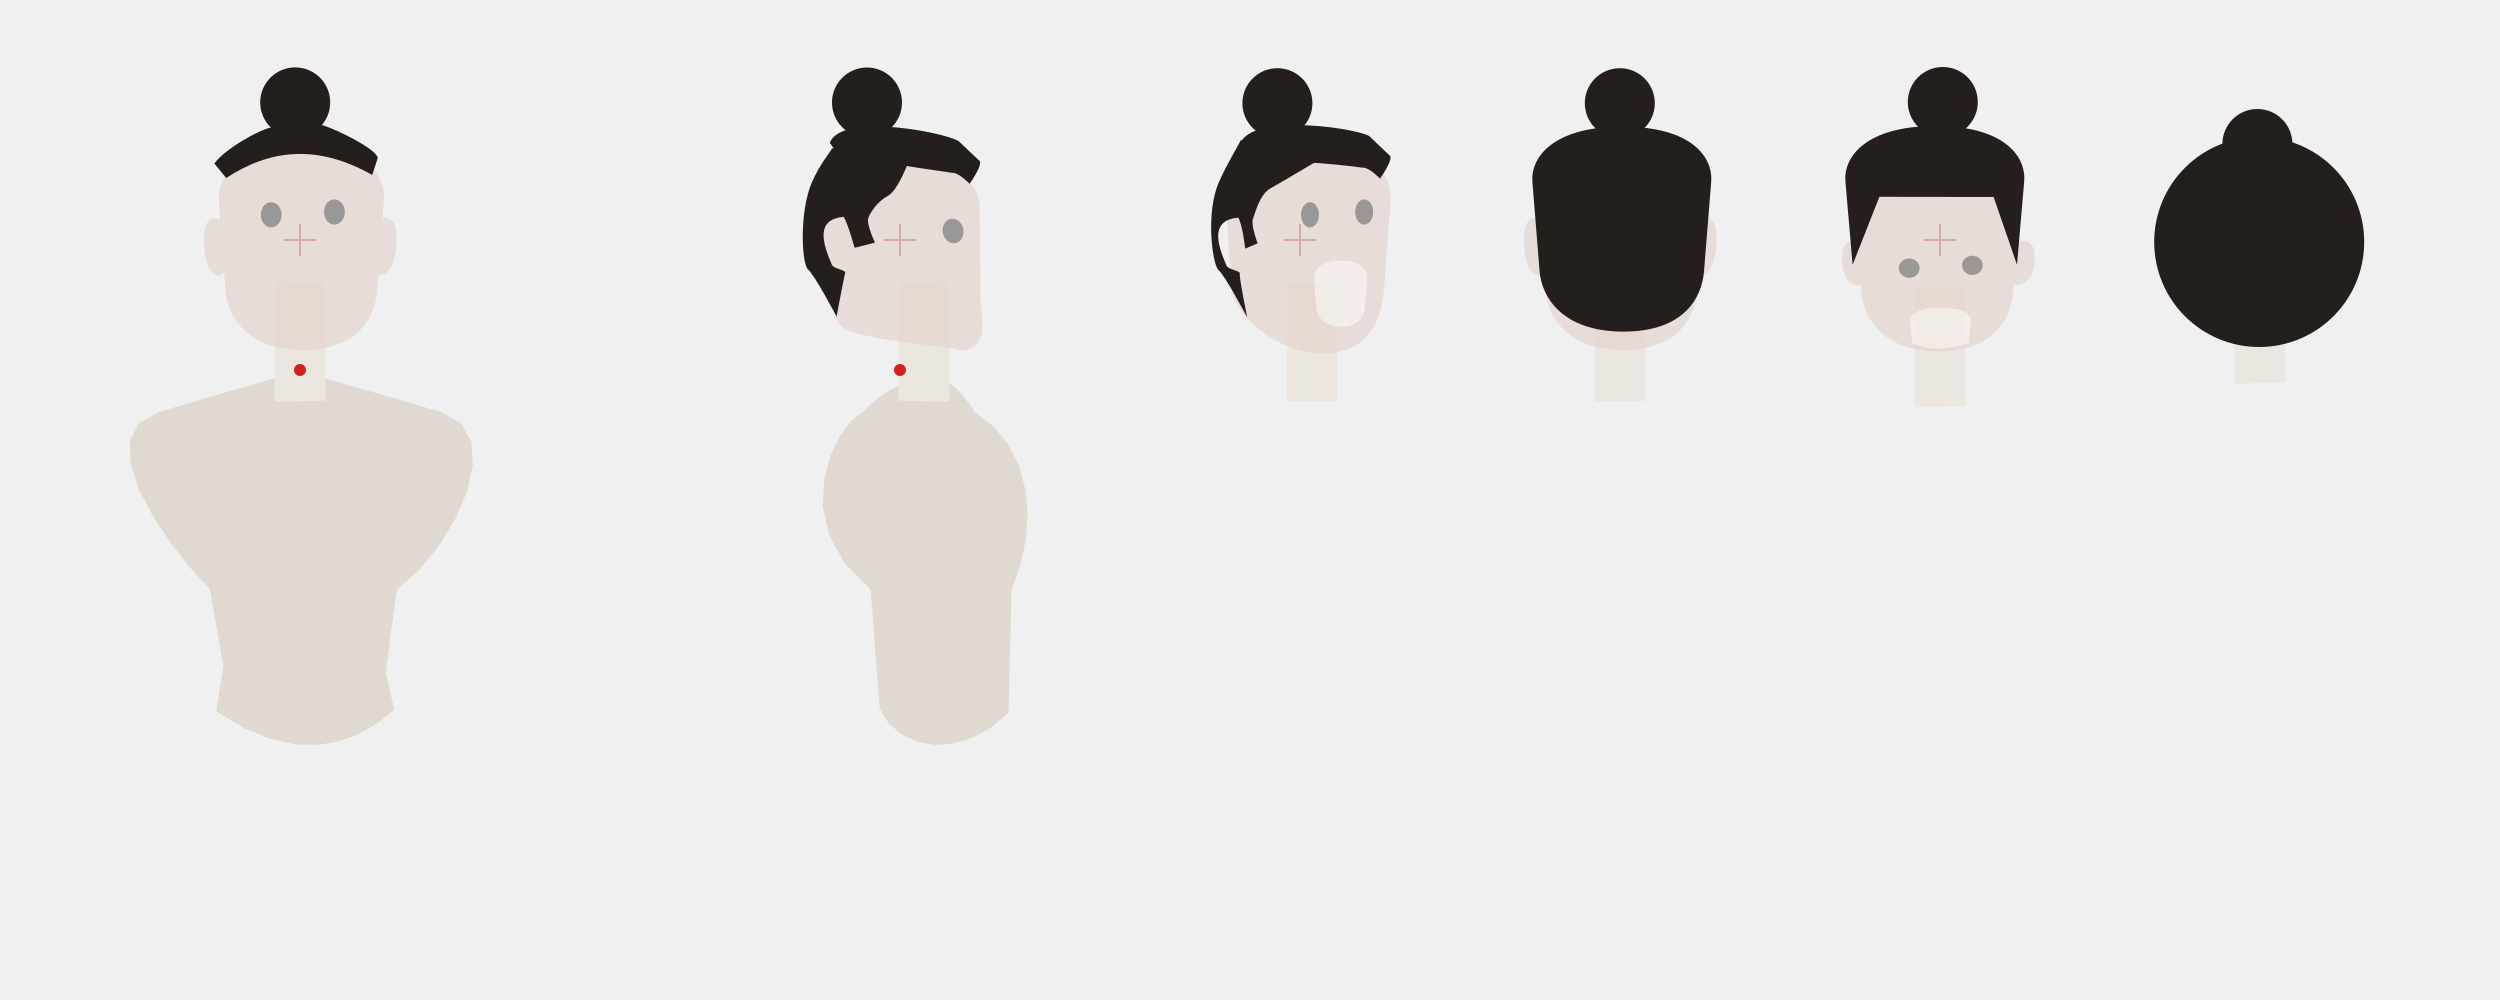
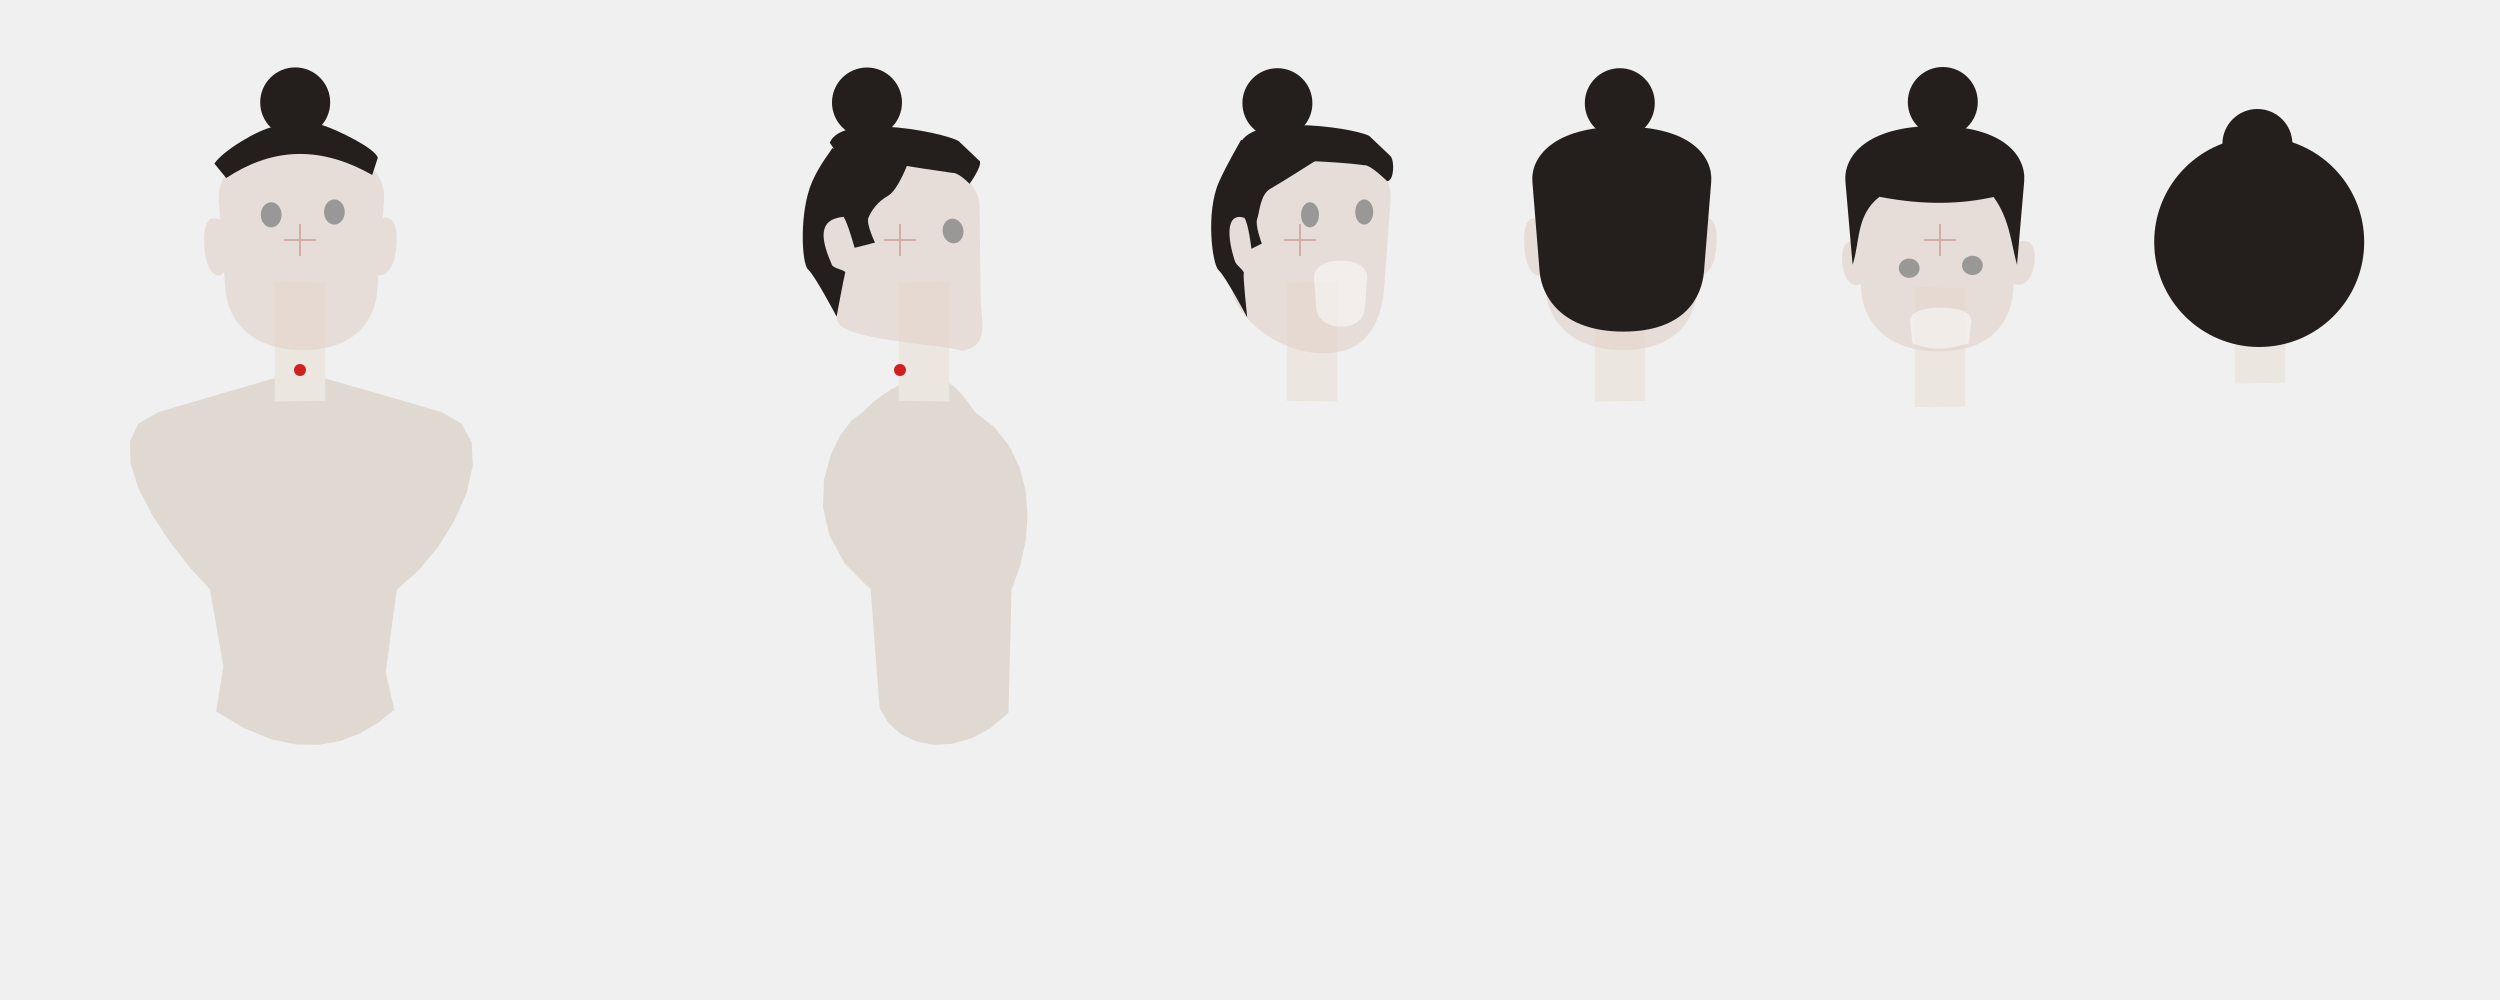
<svg xmlns="http://www.w3.org/2000/svg" width="2500" height="1000" viewBox="-1.5 -1.2 12.5 5" version="1.1" id="svg2032">
  <defs id="defs2036" />
  <g id="g1994">
    <g opacity="0.7" id="g1976">
-       <path d="M-0.709 0.861L-0.621 0.835L-0.532 0.809L-0.444 0.783L-0.356 0.757L-0.268 0.732L-0.18 0.706L-0.092 0.68L-0.004 0.654L0.085 0.68L0.174 0.706L0.263 0.732L0.353 0.757L0.442 0.783L0.531 0.809L0.62 0.835L0.709 0.861L0.808 0.919L0.858 1.011L0.864 1.129L0.834 1.262L0.774 1.4L0.691 1.534L0.592 1.653L0.484 1.748L0.477 1.8L0.47 1.851L0.463 1.903L0.456 1.955L0.449 2.006L0.443 2.058L0.436 2.109L0.429 2.161L0.434 2.184L0.439 2.208L0.445 2.232L0.45 2.255L0.455 2.279L0.461 2.302L0.466 2.326L0.471 2.349L0.39 2.414L0.3 2.467L0.202 2.505L0.094 2.524L-0.021 2.522L-0.145 2.496L-0.278 2.442L-0.419 2.357L-0.415 2.329L-0.41 2.301L-0.406 2.272L-0.401 2.244L-0.397 2.216L-0.392 2.188L-0.388 2.16L-0.383 2.132L-0.392 2.084L-0.4 2.036L-0.409 1.987L-0.417 1.939L-0.425 1.891L-0.434 1.843L-0.442 1.795L-0.45 1.747L-0.549 1.639L-0.647 1.514L-0.736 1.38L-0.806 1.246L-0.847 1.119L-0.851 1.007L-0.808 0.918Z" fill="#d9cfc4" />
-       <path d="M-0.126 0.808L-0.126 0.733L-0.126 0.657L-0.126 0.582L-0.126 0.507L-0.126 0.432L-0.126 0.357L-0.126 0.282L-0.126 0.207L-0.095 0.207L-0.063 0.208L-0.032 0.209L0 0.21L0.032 0.211L0.063 0.212L0.095 0.213L0.126 0.214L0.126 0.287L0.126 0.361L0.126 0.435L0.126 0.509L0.126 0.582L0.126 0.656L0.126 0.73L0.126 0.804L0.095 0.804L0.063 0.805L0.032 0.805L0 0.806L-0.032 0.806L-0.063 0.807L-0.095 0.807Z" fill="#e8e1d9" />
-       <path d="M-0.08 0H0.08M0 -0.08V0.08" stroke="#b04040" stroke-width="0.01" fill="none" />
-       <g opacity="0.6">
-         <g>
-           <path style="fill:#d9c3b6;stroke-width:0.015" d="m 0.014,0.55 c 0.288,0 0.364,-0.177 0.373,-0.301 l 0.033,-0.447 c 0.009,-0.123 -0.089,-0.277 -0.41,-0.277 -0.321,0 -0.425,0.154 -0.416,0.277 l 0.033,0.447 c 0.009,0.123 0.099,0.301 0.387,0.301 z" />
-           <path style="fill:#d9c3b6;fill-opacity:1;stroke-width:0.015" d="m 0.37,0.156 0.003,-0.246 c 5.574e-4,-0.002 0.121,-0.091 0.11,0.111 -0.01,0.166 -0.095,0.175 -0.113,0.135 z" />
-           <path style="fill:#d9c3b6;fill-opacity:1;stroke-width:0.015" d="m -0.378,0.156 -0.003,-0.246 c -5.575e-4,-0.002 -0.11,-0.085 -0.098,0.117 0.01,0.166 0.083,0.169 0.101,0.129 z" />
+       <path d="M-0.709 0.861L-0.621 0.835L-0.532 0.809L-0.444 0.783L-0.356 0.757L-0.268 0.732L-0.18 0.706L-0.092 0.68L-0.004 0.654L0.085 0.68L0.174 0.706L0.263 0.732L0.353 0.757L0.442 0.783L0.531 0.809L0.62 0.835L0.709 0.861L0.808 0.919L0.858 1.011L0.864 1.129L0.834 1.262L0.774 1.4L0.691 1.534L0.592 1.653L0.484 1.748L0.477 1.8L0.47 1.851L0.463 1.903L0.456 1.955L0.449 2.006L0.443 2.058L0.436 2.109L0.429 2.161L0.434 2.184L0.439 2.208L0.445 2.232L0.45 2.255L0.455 2.279L0.461 2.302L0.466 2.326L0.471 2.349L0.39 2.414L0.3 2.467L0.202 2.505L0.094 2.524L-0.021 2.522L-0.145 2.496L-0.278 2.442L-0.419 2.357L-0.415 2.329L-0.41 2.301L-0.406 2.272L-0.401 2.244L-0.397 2.216L-0.392 2.188L-0.388 2.16L-0.383 2.132L-0.392 2.084L-0.4 2.036L-0.409 1.987L-0.417 1.939L-0.425 1.891L-0.434 1.843L-0.442 1.795L-0.45 1.747L-0.549 1.639L-0.647 1.514L-0.736 1.38L-0.806 1.246L-0.847 1.119L-0.851 1.007L-0.808 0.918Z" fill="#d9cfc4" id="path4" />
+       <path d="M-0.126 0.808L-0.126 0.733L-0.126 0.657L-0.126 0.582L-0.126 0.507L-0.126 0.432L-0.126 0.357L-0.126 0.282L-0.126 0.207L-0.095 0.207L-0.063 0.208L-0.032 0.209L0 0.21L0.032 0.211L0.063 0.212L0.095 0.213L0.126 0.214L0.126 0.287L0.126 0.361L0.126 0.435L0.126 0.509L0.126 0.582L0.126 0.656L0.126 0.73L0.126 0.804L0.095 0.804L0.063 0.805L0.032 0.805L0 0.806L-0.032 0.806L-0.063 0.807L-0.095 0.807Z" fill="#e8e1d9" id="path6" />
+       <path d="M-0.08 0H0.08M0 -0.08V0.08" stroke="#b04040" stroke-width="0.01" fill="none" id="path8" />
+       <g opacity="0.6" id="g24">
+         <g id="g16">
+           <path style="fill:#d9c3b6;stroke-width:0.015" d="m 0.014,0.55 c 0.288,0 0.364,-0.177 0.373,-0.301 l 0.033,-0.447 c 0.009,-0.123 -0.089,-0.277 -0.41,-0.277 -0.321,0 -0.425,0.154 -0.416,0.277 l 0.033,0.447 c 0.009,0.123 0.099,0.301 0.387,0.301 z" id="path10" />
+           <path style="fill:#d9c3b6;fill-opacity:1;stroke-width:0.015" d="m 0.37,0.156 0.003,-0.246 c 5.574e-4,-0.002 0.121,-0.091 0.11,0.111 -0.01,0.166 -0.095,0.175 -0.113,0.135 z" id="path12" />
+           <path style="fill:#d9c3b6;fill-opacity:1;stroke-width:0.015" d="m -0.378,0.156 -0.003,-0.246 c -5.575e-4,-0.002 -0.11,-0.085 -0.098,0.117 0.01,0.166 0.083,0.169 0.101,0.129 z" id="path14" />
        </g>
-         <g>
-           <ellipse style="fill:#241f1c;stroke-width:0.015" cx="-0.144" cy="-0.126" rx="0.052" ry="0.063" />
-           <ellipse style="fill:#241f1c;stroke-width:0.015" cx="0.172" cy="-0.14" rx="0.052" ry="0.063" />
+         <g id="g22">
+           <ellipse style="fill:#241f1c;stroke-width:0.015" cx="-0.144" cy="-0.126" rx="0.052" ry="0.063" id="ellipse18" />
+           <ellipse style="fill:#241f1c;stroke-width:0.015" cx="0.172" cy="-0.14" rx="0.052" ry="0.063" id="ellipse20" />
        </g>
      </g>
    </g>
    <g id="g1978">
      <path style="display:none;fill:#241f1c;fill-opacity:1;stroke-width:0.015" d="m -0.351,0.309 c 0,0 -0.129,-0.202 -0.132,-0.262 -0.003,-0.059 0,-0.348 0.039,-0.41 0.039,-0.062 0.23,-0.172 0.307,-0.184 0.077,-0.012 0.184,-0.027 0.25,-0.006 0.065,0.021 0.328,0.113 0.34,0.161 0.012,0.048 0.03,0.375 0.03,0.44 0,0.065 -0.129,0.288 -0.129,0.288" id="path1982" />
    </g>
    <g id="g1980" />
    <g id="g1984" style="display:none">
      <a id="a2178" />
    </g>
    <g id="g1988">
      <circle style="fill:#241f1c;fill-opacity:1;stroke-width:0.015" cx="-0.024" cy="-0.688" r="0.175" id="circle1986" />
      <path style="display:inline;fill:#241f1c;fill-opacity:1;stroke-width:0.015" d="m -0.428,-0.382 c 0.039,-0.062 0.22,-0.172 0.297,-0.184 0.077,-0.012 0.184,-0.027 0.25,-0.006 0.065,0.021 0.258,0.113 0.27,0.161 l -0.028,0.086 c -0.276,-0.157 -0.514,-0.127 -0.73,0.015 z" id="path1982-3" />
    </g>
    <g id="g1992">
      <circle cx="0" cy="0.65" r="0.03" fill="#d02020" id="circle1990" />
    </g>
  </g>
  <g transform="translate(3 0)" id="g2030">
    <g opacity="0.7" id="g2012">
-       <path d="M0.375 0.861L0.364 0.845L0.348 0.822L0.328 0.795L0.303 0.765L0.273 0.735L0.236 0.707L0.193 0.681L0.142 0.66L0.115 0.674L0.082 0.687L0.044 0.703L0.002 0.723L-0.044 0.747L-0.091 0.777L-0.139 0.815L-0.187 0.861L-0.242 0.902L-0.299 0.977L-0.348 1.078L-0.38 1.2L-0.385 1.334L-0.354 1.475L-0.278 1.615L-0.147 1.748L-0.143 1.797L-0.139 1.847L-0.135 1.898L-0.131 1.95L-0.128 2.003L-0.124 2.056L-0.12 2.108L-0.116 2.161L-0.114 2.184L-0.112 2.208L-0.11 2.231L-0.109 2.254L-0.107 2.277L-0.105 2.299L-0.103 2.321L-0.101 2.343L-0.057 2.416L0.006 2.471L0.082 2.507L0.169 2.524L0.262 2.519L0.358 2.491L0.453 2.44L0.543 2.363L0.543 2.331L0.544 2.299L0.545 2.269L0.545 2.24L0.546 2.212L0.547 2.185L0.547 2.158L0.548 2.132L0.549 2.087L0.55 2.042L0.552 1.997L0.553 1.952L0.554 1.904L0.555 1.855L0.556 1.803L0.558 1.747L0.602 1.626L0.629 1.5L0.638 1.375L0.628 1.252L0.598 1.136L0.546 1.03L0.473 0.937Z" fill="#d9cfc4" />
-       <path d="M0.246 0.808L0.246 0.733L0.246 0.657L0.246 0.582L0.246 0.507L0.246 0.432L0.246 0.357L0.246 0.282L0.246 0.207L0.215 0.207L0.183 0.208L0.152 0.209L0.12 0.21L0.088 0.211L0.057 0.212L0.025 0.213L-0.006 0.214L-0.006 0.287L-0.006 0.361L-0.006 0.435L-0.006 0.509L-0.006 0.582L-0.006 0.656L-0.006 0.73L-0.006 0.804L0.025 0.804L0.057 0.805L0.088 0.805L0.12 0.806L0.152 0.806L0.183 0.807L0.215 0.807Z" fill="#e8e1d9" />
-       <path d="M-0.08 0H0.08M0 -0.08V0.08" stroke="#b04040" stroke-width="0.01" fill="none" />
-       <g opacity="0.6">
-         <g>
-           <path style="fill:#d9c3b6;stroke-width:0.015" d="m 0.311,0.554 c 0.14,-0.024 0.094,-0.142 0.092,-0.275 l -0.005,-0.443 c -0.001,-0.124 -0.132,-0.259 -0.449,-0.208 -0.317,0.051 -0.395,0.22 -0.366,0.34 l 0.104,0.436 c 0.024,0.1 0.513,0.114 0.624,0.15 z" />
+       <path d="M0.375 0.861L0.364 0.845L0.348 0.822L0.328 0.795L0.303 0.765L0.273 0.735L0.236 0.707L0.193 0.681L0.142 0.66L0.115 0.674L0.082 0.687L0.044 0.703L0.002 0.723L-0.044 0.747L-0.091 0.777L-0.139 0.815L-0.187 0.861L-0.242 0.902L-0.299 0.977L-0.348 1.078L-0.38 1.2L-0.385 1.334L-0.354 1.475L-0.278 1.615L-0.147 1.748L-0.143 1.797L-0.139 1.847L-0.135 1.898L-0.131 1.95L-0.128 2.003L-0.124 2.056L-0.12 2.108L-0.116 2.161L-0.114 2.184L-0.112 2.208L-0.11 2.231L-0.109 2.254L-0.107 2.277L-0.105 2.299L-0.103 2.321L-0.101 2.343L-0.057 2.416L0.006 2.471L0.082 2.507L0.169 2.524L0.262 2.519L0.358 2.491L0.453 2.44L0.543 2.363L0.543 2.331L0.544 2.299L0.545 2.269L0.545 2.24L0.546 2.212L0.547 2.185L0.547 2.158L0.548 2.132L0.549 2.087L0.55 2.042L0.552 1.997L0.553 1.952L0.554 1.904L0.555 1.855L0.556 1.803L0.558 1.747L0.602 1.626L0.629 1.5L0.638 1.375L0.628 1.252L0.598 1.136L0.546 1.03L0.473 0.937Z" fill="#d9cfc4" id="path38" />
+       <path d="M0.246 0.808L0.246 0.733L0.246 0.657L0.246 0.582L0.246 0.507L0.246 0.432L0.246 0.357L0.246 0.282L0.246 0.207L0.215 0.207L0.183 0.208L0.152 0.209L0.12 0.21L0.088 0.211L0.057 0.212L0.025 0.213L-0.006 0.214L-0.006 0.287L-0.006 0.361L-0.006 0.435L-0.006 0.509L-0.006 0.582L-0.006 0.656L-0.006 0.73L-0.006 0.804L0.025 0.804L0.057 0.805L0.088 0.805L0.12 0.806L0.152 0.806L0.183 0.807L0.215 0.807Z" fill="#e8e1d9" id="path40" />
+       <path d="M-0.08 0H0.08M0 -0.08V0.08" stroke="#b04040" stroke-width="0.01" fill="none" id="path42" />
+       <g opacity="0.6" id="g52">
+         <g id="g46">
+           <path style="fill:#d9c3b6;stroke-width:0.015" d="m 0.311,0.554 c 0.14,-0.024 0.094,-0.142 0.092,-0.275 l -0.005,-0.443 c -0.001,-0.124 -0.132,-0.259 -0.449,-0.208 -0.317,0.051 -0.395,0.22 -0.366,0.34 l 0.104,0.436 c 0.024,0.1 0.513,0.114 0.624,0.15 z" id="path44" />
        </g>
-         <g>
-           <ellipse style="fill:#241f1c;stroke-width:0.015" cx="0.269" cy="-0.002" rx="0.052" ry="0.062" transform="rotate(-9.201606)" />
+         <g id="g50">
+           <ellipse style="fill:#241f1c;stroke-width:0.015" cx="0.269" cy="-0.002" rx="0.052" ry="0.062" transform="rotate(-9.201606)" id="ellipse48" />
        </g>
      </g>
    </g>
    <g id="g2014">
      <path style="fill:#241f1c;fill-opacity:1;stroke-width:0.015" d="m -0.339,-0.459 c -0.01,0.02 -0.06,0.077 -0.1,0.167 -0.066,0.15 -0.053,0.411 -0.021,0.439 0.034,0.029 0.143,0.236 0.143,0.236 0,0 0.038,-0.205 0.043,-0.219 0.005,-0.014 -0.062,-0.021 -0.067,-0.041 -0.05,-0.116 -0.078,-0.226 0.059,-0.239 0.021,0.031 0.055,0.155 0.055,0.155 l 0.102,-0.026 c 0,0 -0.045,-0.093 -0.033,-0.124 0.012,-0.031 0.045,-0.081 0.098,-0.11 0.052,-0.029 0.104,-0.174 0.104,-0.174" id="path2291" />
    </g>
    <g id="g2016" />
    <g id="g2018" />
    <g id="g2024">
      <path style="fill:#241f1c;fill-opacity:1;stroke-width:0.015" d="m 0.267,-0.291 c 0.033,0.005 0.081,0.055 0.081,0.055 0,0 0.06,-0.083 0.052,-0.112 l -0.1,-0.095 c -0.017,-0.037 -0.588,-0.161 -0.651,0.002 l 0.041,0.059 c 0.19,0.033 0.385,0.065 0.576,0.092 z" transform="translate(0,-0.045)" id="path2020" />
      <circle style="fill:#241f1c;fill-opacity:1;stroke-width:0.015" cx="-0.219" cy="-0.627" r="0.175" transform="translate(0.05393185,-0.0603948)" id="circle2022" />
    </g>
    <g id="g2028">
      <circle cx="0" cy="0.65" r="0.03" fill="#d02020" id="circle2026" />
    </g>
  </g>
  <g id="quarter" transform="translate(5 0)" style="color:#c87137">
    <g opacity="0.7" id="g2333">
-       <path d="M0.186 0.808L0.186 0.733L0.186 0.657L0.186 0.582L0.186 0.507L0.186 0.432L0.186 0.357L0.186 0.282L0.186 0.207L0.155 0.207L0.123 0.208L0.092 0.209L0.06 0.21L0.028 0.211L-0.003 0.212L-0.035 0.213L-0.066 0.214L-0.066 0.287L-0.066 0.361L-0.066 0.435L-0.066 0.509L-0.066 0.582L-0.066 0.656L-0.066 0.73L-0.066 0.804L-0.035 0.804L-0.003 0.805L0.028 0.805L0.06 0.806L0.092 0.806L0.123 0.807L0.155 0.807Z" fill="#e8e1d9" />
-       <path d="M-0.08 0H0.08M0 -0.08V0.08" stroke="#b04040" stroke-width="0.01" fill="none" />
-       <g opacity="0.6">
-         <g>
-           <path style="fill:#d9c3b6;stroke-width:0.015" d="M 0.195,0.559 C 0.358,0.53 0.411,0.368 0.42,0.249 l 0.033,-0.447 C 0.462,-0.321 0.364,-0.475 0.043,-0.475 c -0.321,0 -0.425,0.154 -0.416,0.277 l 0.033,0.447 c 0.009,0.123 0.252,0.361 0.535,0.31 z" />
+       <path d="M0.186 0.808L0.186 0.733L0.186 0.657L0.186 0.582L0.186 0.507L0.186 0.432L0.186 0.357L0.186 0.282L0.186 0.207L0.155 0.207L0.123 0.208L0.092 0.209L0.06 0.21L0.028 0.211L-0.003 0.212L-0.035 0.213L-0.066 0.214L-0.066 0.287L-0.066 0.361L-0.066 0.435L-0.066 0.509L-0.066 0.582L-0.066 0.656L-0.066 0.73L-0.066 0.804L-0.035 0.804L-0.003 0.805L0.028 0.805L0.06 0.806L0.092 0.806L0.123 0.807L0.155 0.807Z" fill="#e8e1d9" id="path65" />
+       <path d="M-0.08 0H0.08M0 -0.08V0.08" stroke="#b04040" stroke-width="0.01" fill="none" id="path67" />
+       <g opacity="0.6" id="g91">
+         <g id="g71">
+           <path style="fill:#d9c3b6;stroke-width:0.015" d="M 0.195,0.559 C 0.358,0.53 0.411,0.368 0.42,0.249 l 0.033,-0.447 C 0.462,-0.321 0.364,-0.475 0.043,-0.475 c -0.321,0 -0.425,0.154 -0.416,0.277 l 0.033,0.447 c 0.009,0.123 0.252,0.361 0.535,0.31 z" id="path69" />
        </g>
-         <g>
-           <g transform="translate(-0.01)">
-             <g transform="matrix(0.866,0,0,1,0.1821,0)">
-               <g>
-                 <ellipse style="fill:#241f1c;stroke-width:0.015" cx="0.172" cy="-0.14" rx="0.052" ry="0.063" />
+         <g id="g89">
+           <g transform="translate(-0.01)" id="g79">
+             <g transform="matrix(0.866,0,0,1,0.1821,0)" id="g77">
+               <g id="g75">
+                 <ellipse style="fill:#241f1c;stroke-width:0.015" cx="0.172" cy="-0.14" rx="0.052" ry="0.063" id="ellipse73" />
              </g>
            </g>
          </g>
-           <g transform="translate(-0.01)">
-             <g transform="matrix(0.866,0,0,1,0.1847,0)">
-               <g>
-                 <ellipse style="fill:#241f1c;stroke-width:0.015" cx="-0.144" cy="-0.126" rx="0.052" ry="0.063" />
+           <g transform="translate(-0.01)" id="g87">
+             <g transform="matrix(0.866,0,0,1,0.1847,0)" id="g85">
+               <g id="g83">
+                 <ellipse style="fill:#241f1c;stroke-width:0.015" cx="-0.144" cy="-0.126" rx="0.052" ry="0.063" id="ellipse81" />
              </g>
            </g>
          </g>
        </g>
      </g>
    </g>
    <g id="quarter-back" />
    <g id="quarter-over">
-       <path style="fill:#241f1c;fill-opacity:1;stroke-width:0.015" d="m 1.705,-0.5 c -0.01,0.02 -0.071,0.121 -0.111,0.212 -0.066,0.15 -0.033,0.411 -0.001,0.439 0.034,0.029 0.143,0.236 0.143,0.236 0,0 -0.042,-0.205 -0.037,-0.219 0.005,-0.014 -0.062,-0.021 -0.067,-0.041 -0.05,-0.116 -0.078,-0.226 0.059,-0.239 0.021,0.031 0.035,0.155 0.035,0.155 l 0.062,-0.026 c 0,0 -0.035,-0.093 -0.023,-0.124 0.012,-0.031 0.034,-0.122 0.087,-0.151 0.052,-0.029 0.225,-0.132 0.225,-0.132" id="path2291-4" transform="translate(-2)" />
-       <path style="fill:#241f1c;fill-opacity:1;stroke-width:0.015" d="m 2.319,-0.362 c 0.033,0.005 0.081,0.055 0.081,0.055 0,0 0.06,-0.083 0.052,-0.112 l -0.1,-0.095 c -0.017,-0.037 -0.588,-0.131 -0.651,0.032 l 0.041,0.059 c 0.19,0.033 0.385,0.035 0.576,0.062 z" id="path2020-2" transform="translate(-2)" />
+       <path style="fill:#241f1c;fill-opacity:1;stroke-width:0.015" d="m 1.705,-0.5 c -0.01,0.02 -0.071,0.121 -0.111,0.212 -0.066,0.15 -0.033,0.411 -0.001,0.439 0.034,0.029 0.143,0.236 0.143,0.236 0,0 -0.022,-0.205 -0.017,-0.219 0.005,-0.014 -0.039,-0.042 -0.044,-0.061 -0.041,-0.124 -0.045,-0.247 0.047,-0.218 0.021,0.031 0.035,0.155 0.035,0.155 l 0.052,-0.026 c 0,0 -0.035,-0.093 -0.023,-0.124 0.012,-0.031 0.014,-0.122 0.067,-0.151 0.052,-0.029 0.232,-0.144 0.232,-0.144" id="path2291-4" transform="translate(-2)" />
+       <path style="fill:#241f1c;fill-opacity:1;stroke-width:0.015" d="m 2.327,-0.374 c 0.033,0.005 0.109,0.08 0.109,0.08 0.034,-0.002 0.038,-0.098 0.017,-0.125 l -0.1,-0.095 c -0.017,-0.037 -0.588,-0.131 -0.651,0.032 l 0.041,0.059 c 0.19,0.033 0.393,0.023 0.584,0.05 z" id="path2020-2" transform="translate(-2)" />
      <circle style="fill:#241f1c;fill-opacity:1;stroke-width:0.015" cx="1.887" cy="-0.684" r="0.175" id="circle2022-5" transform="translate(-2)" />
    </g>
-     <g opacity="0.5">
-       <g>
-         <g transform="translate(-0.01)">
-           <g transform="matrix(0.866,0,0,1,0.2016,0)">
-             <g>
-               <path style="fill:#ffffff;fill-opacity:1;stroke-width:0.015" d="m 0.016,0.433 c 0.107,0 0.135,-0.057 0.138,-0.097 l 0.012,-0.144 c 0.003,-0.04 -0.033,-0.089 -0.152,-0.089 -0.119,0 -0.158,0.05 -0.154,0.089 l 0.012,0.144 c 0.003,0.04 0.037,0.097 0.144,0.097 z" />
+     <g opacity="0.5" id="g109">
+       <g id="g107">
+         <g transform="translate(-0.01)" id="g105">
+           <g transform="matrix(0.866,0,0,1,0.2016,0)" id="g103">
+             <g id="g101">
+               <path style="fill:#ffffff;fill-opacity:1;stroke-width:0.015" d="m 0.016,0.433 c 0.107,0 0.135,-0.057 0.138,-0.097 l 0.012,-0.144 c 0.003,-0.04 -0.033,-0.089 -0.152,-0.089 -0.119,0 -0.158,0.05 -0.154,0.089 l 0.012,0.144 c 0.003,0.04 0.037,0.097 0.144,0.097 z" id="path99" />
            </g>
          </g>
        </g>
      </g>
    </g>
  </g>
  <g id="back-view" transform="translate(6.6 0)" style="color:#c87137">
    <g opacity="0.7" id="g2671">
-       <path d="M-0.126 0.808L-0.126 0.733L-0.126 0.657L-0.126 0.582L-0.126 0.507L-0.126 0.432L-0.126 0.357L-0.126 0.282L-0.126 0.207L-0.095 0.207L-0.063 0.208L-0.032 0.209L0 0.21L0.032 0.211L0.063 0.212L0.095 0.213L0.126 0.214L0.126 0.287L0.126 0.361L0.126 0.435L0.126 0.509L0.126 0.582L0.126 0.656L0.126 0.73L0.126 0.804L0.095 0.804L0.063 0.805L0.032 0.805L0 0.806L-0.032 0.806L-0.063 0.807L-0.095 0.807Z" fill="#e8e1d9" />
-       <path d="M-0.08 0H0.08M0 -0.08V0.08" stroke="#b04040" stroke-width="0.01" fill="none" />
-       <g opacity="0.6">
-         <g>
-           <g>
-             <path style="fill:#d9c3b6;stroke-width:0.015" d="m 0.014,0.55 c 0.288,0 0.364,-0.177 0.373,-0.301 l 0.033,-0.447 c 0.009,-0.123 -0.089,-0.277 -0.41,-0.277 -0.321,0 -0.425,0.154 -0.416,0.277 l 0.033,0.447 c 0.009,0.123 0.099,0.301 0.387,0.301 z" />
-             <path style="fill:#d9c3b6;fill-opacity:1;stroke-width:0.015" d="m 0.37,0.156 0.003,-0.246 c 5.574e-4,-0.002 0.121,-0.091 0.11,0.111 -0.01,0.166 -0.095,0.175 -0.113,0.135 z" />
-             <path style="fill:#d9c3b6;fill-opacity:1;stroke-width:0.015" d="m -0.378,0.156 -0.003,-0.246 c -5.575e-4,-0.002 -0.11,-0.085 -0.098,0.117 0.01,0.166 0.083,0.169 0.101,0.129 z" />
+       <path d="M-0.126 0.808L-0.126 0.733L-0.126 0.657L-0.126 0.582L-0.126 0.507L-0.126 0.432L-0.126 0.357L-0.126 0.282L-0.126 0.207L-0.095 0.207L-0.063 0.208L-0.032 0.209L0 0.21L0.032 0.211L0.063 0.212L0.095 0.213L0.126 0.214L0.126 0.287L0.126 0.361L0.126 0.435L0.126 0.509L0.126 0.582L0.126 0.656L0.126 0.73L0.126 0.804L0.095 0.804L0.063 0.805L0.032 0.805L0 0.806L-0.032 0.806L-0.063 0.807L-0.095 0.807Z" fill="#e8e1d9" id="path112" />
+       <path d="M-0.08 0H0.08M0 -0.08V0.08" stroke="#b04040" stroke-width="0.01" fill="none" id="path114" />
+       <g opacity="0.6" id="g126">
+         <g id="g124">
+           <g id="g122">
+             <path style="fill:#d9c3b6;stroke-width:0.015" d="m 0.014,0.55 c 0.288,0 0.364,-0.177 0.373,-0.301 l 0.033,-0.447 c 0.009,-0.123 -0.089,-0.277 -0.41,-0.277 -0.321,0 -0.425,0.154 -0.416,0.277 l 0.033,0.447 c 0.009,0.123 0.099,0.301 0.387,0.301 z" id="path116" />
+             <path style="fill:#d9c3b6;fill-opacity:1;stroke-width:0.015" d="m 0.37,0.156 0.003,-0.246 c 5.574e-4,-0.002 0.121,-0.091 0.11,0.111 -0.01,0.166 -0.095,0.175 -0.113,0.135 z" id="path118" />
+             <path style="fill:#d9c3b6;fill-opacity:1;stroke-width:0.015" d="m -0.378,0.156 -0.003,-0.246 c -5.575e-4,-0.002 -0.11,-0.085 -0.098,0.117 0.01,0.166 0.083,0.169 0.101,0.129 z" id="path120" />
          </g>
        </g>
      </g>
    </g>
    <g id="back-view-over">
      <circle style="fill:#241f1c;fill-opacity:1;stroke-width:0.015" cx="6.599" cy="-0.684" r="0.175" id="circle1986-5" transform="translate(-6.6)" />
-       <path style="fill:#241f1c;fill-opacity:1;stroke:none;stroke-width:0.015" d="m 6.617,0.458 c 0.311,0 0.393,-0.177 0.403,-0.301 l 0.036,-0.447 c 0.01,-0.123 -0.096,-0.277 -0.444,-0.277 -0.347,0 -0.46,0.154 -0.45,0.277 l 0.036,0.447 c 0.01,0.123 0.108,0.301 0.419,0.301 z" id="path10" transform="translate(-6.6)" />
+       <path style="fill:#241f1c;fill-opacity:1;stroke:none;stroke-width:0.015" d="m 6.617,0.458 c 0.311,0 0.393,-0.177 0.403,-0.301 l 0.036,-0.447 c 0.01,-0.123 -0.096,-0.277 -0.444,-0.277 -0.347,0 -0.46,0.154 -0.45,0.277 l 0.036,0.447 c 0.01,0.123 0.108,0.301 0.419,0.301 z" id="path130" transform="translate(-6.6)" />
    </g>
  </g>
  <g id="front-down" transform="translate(8.2 0)" style="color:#c87137">
    <g opacity="0.7" id="g3020">
-       <path d="M-0.126 0.836L-0.126 0.761L-0.126 0.685L-0.126 0.61L-0.126 0.535L-0.126 0.46L-0.126 0.385L-0.126 0.31L-0.126 0.235L-0.095 0.235L-0.063 0.236L-0.032 0.237L0 0.238L0.032 0.239L0.063 0.24L0.095 0.241L0.126 0.242L0.126 0.315L0.126 0.389L0.126 0.463L0.126 0.537L0.126 0.61L0.126 0.684L0.126 0.758L0.126 0.832L0.095 0.832L0.063 0.833L0.032 0.833L0 0.834L-0.032 0.834L-0.063 0.835L-0.095 0.835Z" fill="#e8e1d9" />
-       <path d="M-0.08 0H0.08M0 -0.08V0.08" stroke="#b04040" stroke-width="0.01" fill="none" />
-       <g opacity="0.6">
-         <g>
-           <g transform="matrix(1,0,0,0.766,-0.01,0.0897)">
-             <g>
-               <path style="fill:#d9c3b6;fill-opacity:1;stroke-width:0.015" d="m -0.378,0.156 -0.003,-0.246 c -5.575e-4,-0.002 -0.11,-0.085 -0.098,0.117 0.01,0.166 0.083,0.169 0.101,0.129 z" />
+       <path d="M-0.126 0.836L-0.126 0.761L-0.126 0.685L-0.126 0.61L-0.126 0.535L-0.126 0.46L-0.126 0.385L-0.126 0.31L-0.126 0.235L-0.095 0.235L-0.063 0.236L-0.032 0.237L0 0.238L0.032 0.239L0.063 0.24L0.095 0.241L0.126 0.242L0.126 0.315L0.126 0.389L0.126 0.463L0.126 0.537L0.126 0.61L0.126 0.684L0.126 0.758L0.126 0.832L0.095 0.832L0.063 0.833L0.032 0.833L0 0.834L-0.032 0.834L-0.063 0.835L-0.095 0.835Z" fill="#e8e1d9" id="path134" />
+       <path d="M-0.08 0H0.08M0 -0.08V0.08" stroke="#b04040" stroke-width="0.01" fill="none" id="path136" />
+       <g opacity="0.6" id="g172">
+         <g id="g152">
+           <g transform="matrix(1,0,0,0.766,-0.01,0.0897)" id="g142">
+             <g id="g140">
+               <path style="fill:#d9c3b6;fill-opacity:1;stroke-width:0.015" d="m -0.378,0.156 -0.003,-0.246 c -5.575e-4,-0.002 -0.11,-0.085 -0.098,0.117 0.01,0.166 0.083,0.169 0.101,0.129 z" id="path138" />
            </g>
          </g>
-           <g transform="matrix(1,0,0,0.766,-0.01,0.0897)">
-             <g>
-               <path style="fill:#d9c3b6;fill-opacity:1;stroke-width:0.015" d="m 0.37,0.156 0.003,-0.246 c 5.574e-4,-0.002 0.121,-0.091 0.11,0.111 -0.01,0.166 -0.095,0.175 -0.113,0.135 z" />
+           <g transform="matrix(1,0,0,0.766,-0.01,0.0897)" id="g148">
+             <g id="g146">
+               <path style="fill:#d9c3b6;fill-opacity:1;stroke-width:0.015" d="m 0.37,0.156 0.003,-0.246 c 5.574e-4,-0.002 0.121,-0.091 0.11,0.111 -0.01,0.166 -0.095,0.175 -0.113,0.135 z" id="path144" />
            </g>
          </g>
-           <path style="fill:#d9c3b6;stroke-width:0.015" d="m -0.007,0.557 c 0.288,0 0.364,-0.177 0.373,-0.301 l 0.033,-0.447 c 0.009,-0.123 -0.089,-0.277 -0.41,-0.277 -0.321,0 -0.425,0.154 -0.416,0.277 l 0.033,0.447 c 0.009,0.123 0.099,0.301 0.387,0.301 z" />
+           <path style="fill:#d9c3b6;stroke-width:0.015" d="m -0.007,0.557 c 0.288,0 0.364,-0.177 0.373,-0.301 l 0.033,-0.447 c 0.009,-0.123 -0.089,-0.277 -0.41,-0.277 -0.321,0 -0.425,0.154 -0.416,0.277 l 0.033,0.447 c 0.009,0.123 0.099,0.301 0.387,0.301 z" id="path150" />
        </g>
-         <g>
-           <g transform="translate(-0.01)">
-             <g transform="matrix(1,0,0,0.766,0,0.2374)">
-               <g>
-                 <ellipse style="fill:#241f1c;stroke-width:0.015" cx="-0.144" cy="-0.126" rx="0.052" ry="0.063" />
+         <g id="g170">
+           <g transform="translate(-0.01)" id="g160">
+             <g transform="matrix(1,0,0,0.766,0,0.2374)" id="g158">
+               <g id="g156">
+                 <ellipse style="fill:#241f1c;stroke-width:0.015" cx="-0.144" cy="-0.126" rx="0.052" ry="0.063" id="ellipse154" />
              </g>
            </g>
          </g>
-           <g transform="translate(-0.01)">
-             <g transform="matrix(1,0,0,0.766,0,0.2341)">
-               <g>
-                 <ellipse style="fill:#241f1c;stroke-width:0.015" cx="0.172" cy="-0.14" rx="0.052" ry="0.063" />
+           <g transform="translate(-0.01)" id="g168">
+             <g transform="matrix(1,0,0,0.766,0,0.2341)" id="g166">
+               <g id="g164">
+                 <ellipse style="fill:#241f1c;stroke-width:0.015" cx="0.172" cy="-0.14" rx="0.052" ry="0.063" id="ellipse162" />
              </g>
            </g>
          </g>
        </g>
      </g>
    </g>
    <g id="front-down-back" />
    <g id="front-down-over">
      <circle style="fill:#241f1c;fill-opacity:1;stroke-width:0.015" cx="8.214" cy="-0.69" r="0.175" id="circle1986-65" transform="translate(-8.2)" />
-       <path style="color:#c87137;fill:#241f1c;fill-opacity:1;stroke:none;stroke-width:0.015" d="m 1.297,-0.216 0.571,8.4767e-4 0.117,0.339 0.036,-0.417 C 2.031,-0.416 1.924,-0.57 1.577,-0.57 1.23,-0.57 1.117,-0.416 1.127,-0.293 l 0.036,0.417 z" id="path10-4" transform="translate(-1.6)" />
+       <path style="color:#c87137;fill:#241f1c;fill-opacity:1;stroke:none;stroke-width:0.015" d="m 1.297,-0.216 c 0.229,0.044 0.412,0.036 0.571,8.4767e-4 0.081,0.113 0.086,0.226 0.117,0.339 l 0.036,-0.417 C 2.031,-0.416 1.924,-0.57 1.577,-0.57 1.23,-0.57 1.117,-0.416 1.127,-0.293 l 0.036,0.417 c 0.038,-0.115 0.016,-0.247 0.134,-0.34 z" id="path10-4" transform="translate(-1.6)" />
    </g>
-     <g opacity="0.5">
-       <g>
-         <g transform="translate(-0.01)">
-           <g transform="matrix(1,0,0,0.766,0,0.2592)">
-             <g>
-               <path style="fill:#ffffff;fill-opacity:1;stroke-width:0.015" d="m 0.154,0.336 0.012,-0.144 c 0.003,-0.04 -0.033,-0.089 -0.152,-0.089 -0.119,0 -0.158,0.05 -0.154,0.089 l 0.012,0.144 c 0.106,0.057 0.195,0.033 0.282,0 z" />
+     <g opacity="0.5" id="g189">
+       <g id="g187">
+         <g transform="translate(-0.01)" id="g185">
+           <g transform="matrix(1,0,0,0.766,0,0.2592)" id="g183">
+             <g id="g181">
+               <path style="fill:#ffffff;fill-opacity:1;stroke-width:0.015" d="m 0.154,0.336 0.012,-0.144 c 0.003,-0.04 -0.033,-0.089 -0.152,-0.089 -0.119,0 -0.158,0.05 -0.154,0.089 l 0.012,0.144 c 0.106,0.057 0.195,0.033 0.282,0 z" id="path179" />
            </g>
          </g>
        </g>
      </g>
    </g>
  </g>
  <g id="top" transform="translate(9.8 0)" style="color:#c87137">
    <g opacity="0.7" id="g3502">
-       <path d="M-0.126 0.718L-0.126 0.643L-0.126 0.567L-0.126 0.492L-0.126 0.417L-0.126 0.342L-0.126 0.267L-0.126 0.192L-0.126 0.117L-0.095 0.117L-0.063 0.118L-0.032 0.119L0 0.12L0.032 0.121L0.063 0.122L0.095 0.123L0.126 0.124L0.126 0.197L0.126 0.271L0.126 0.345L0.126 0.419L0.126 0.492L0.126 0.566L0.126 0.64L0.126 0.714L0.095 0.714L0.063 0.715L0.032 0.715L0 0.716L-0.032 0.716L-0.063 0.717L-0.095 0.717Z" fill="#e8e1d9" />
-       <path d="M-0.08 0H0.08M0 -0.08V0.08" stroke="#b04040" stroke-width="0.01" fill="none" />
-       <g opacity="0.6">
-         <g>
-           <circle cx="0" cy="0" r="0.5" style="fill:#d9c3b6" />
+       <path d="M-0.126 0.718L-0.126 0.643L-0.126 0.567L-0.126 0.492L-0.126 0.417L-0.126 0.342L-0.126 0.267L-0.126 0.192L-0.126 0.117L-0.095 0.117L-0.063 0.118L-0.032 0.119L0 0.12L0.032 0.121L0.063 0.122L0.095 0.123L0.126 0.124L0.126 0.197L0.126 0.271L0.126 0.345L0.126 0.419L0.126 0.492L0.126 0.566L0.126 0.64L0.126 0.714L0.095 0.714L0.063 0.715L0.032 0.715L0 0.716L-0.032 0.716L-0.063 0.717L-0.095 0.717Z" fill="#e8e1d9" id="path192" />
+       <path d="M-0.08 0H0.08M0 -0.08V0.08" stroke="#b04040" stroke-width="0.01" fill="none" id="path194" />
+       <g opacity="0.6" id="g200">
+         <g id="g198">
+           <circle cx="0" cy="0" r="0.5" style="fill:#d9c3b6" id="circle196" />
        </g>
      </g>
    </g>
    <g id="top-over">
      <circle style="fill:#241f1c;fill-opacity:1;stroke-width:0.015" cx="9.787" cy="-0.48" r="0.175" id="circle1986-6" transform="translate(-9.8)" />
      <ellipse style="color:#c87137;fill:#241f1c;fill-opacity:1;stroke:none;stroke-width:0.01" id="path5125" cx="3.196" cy="0.01" rx="0.525" ry="0.525" transform="translate(-3.2)" />
    </g>
  </g>
</svg>
